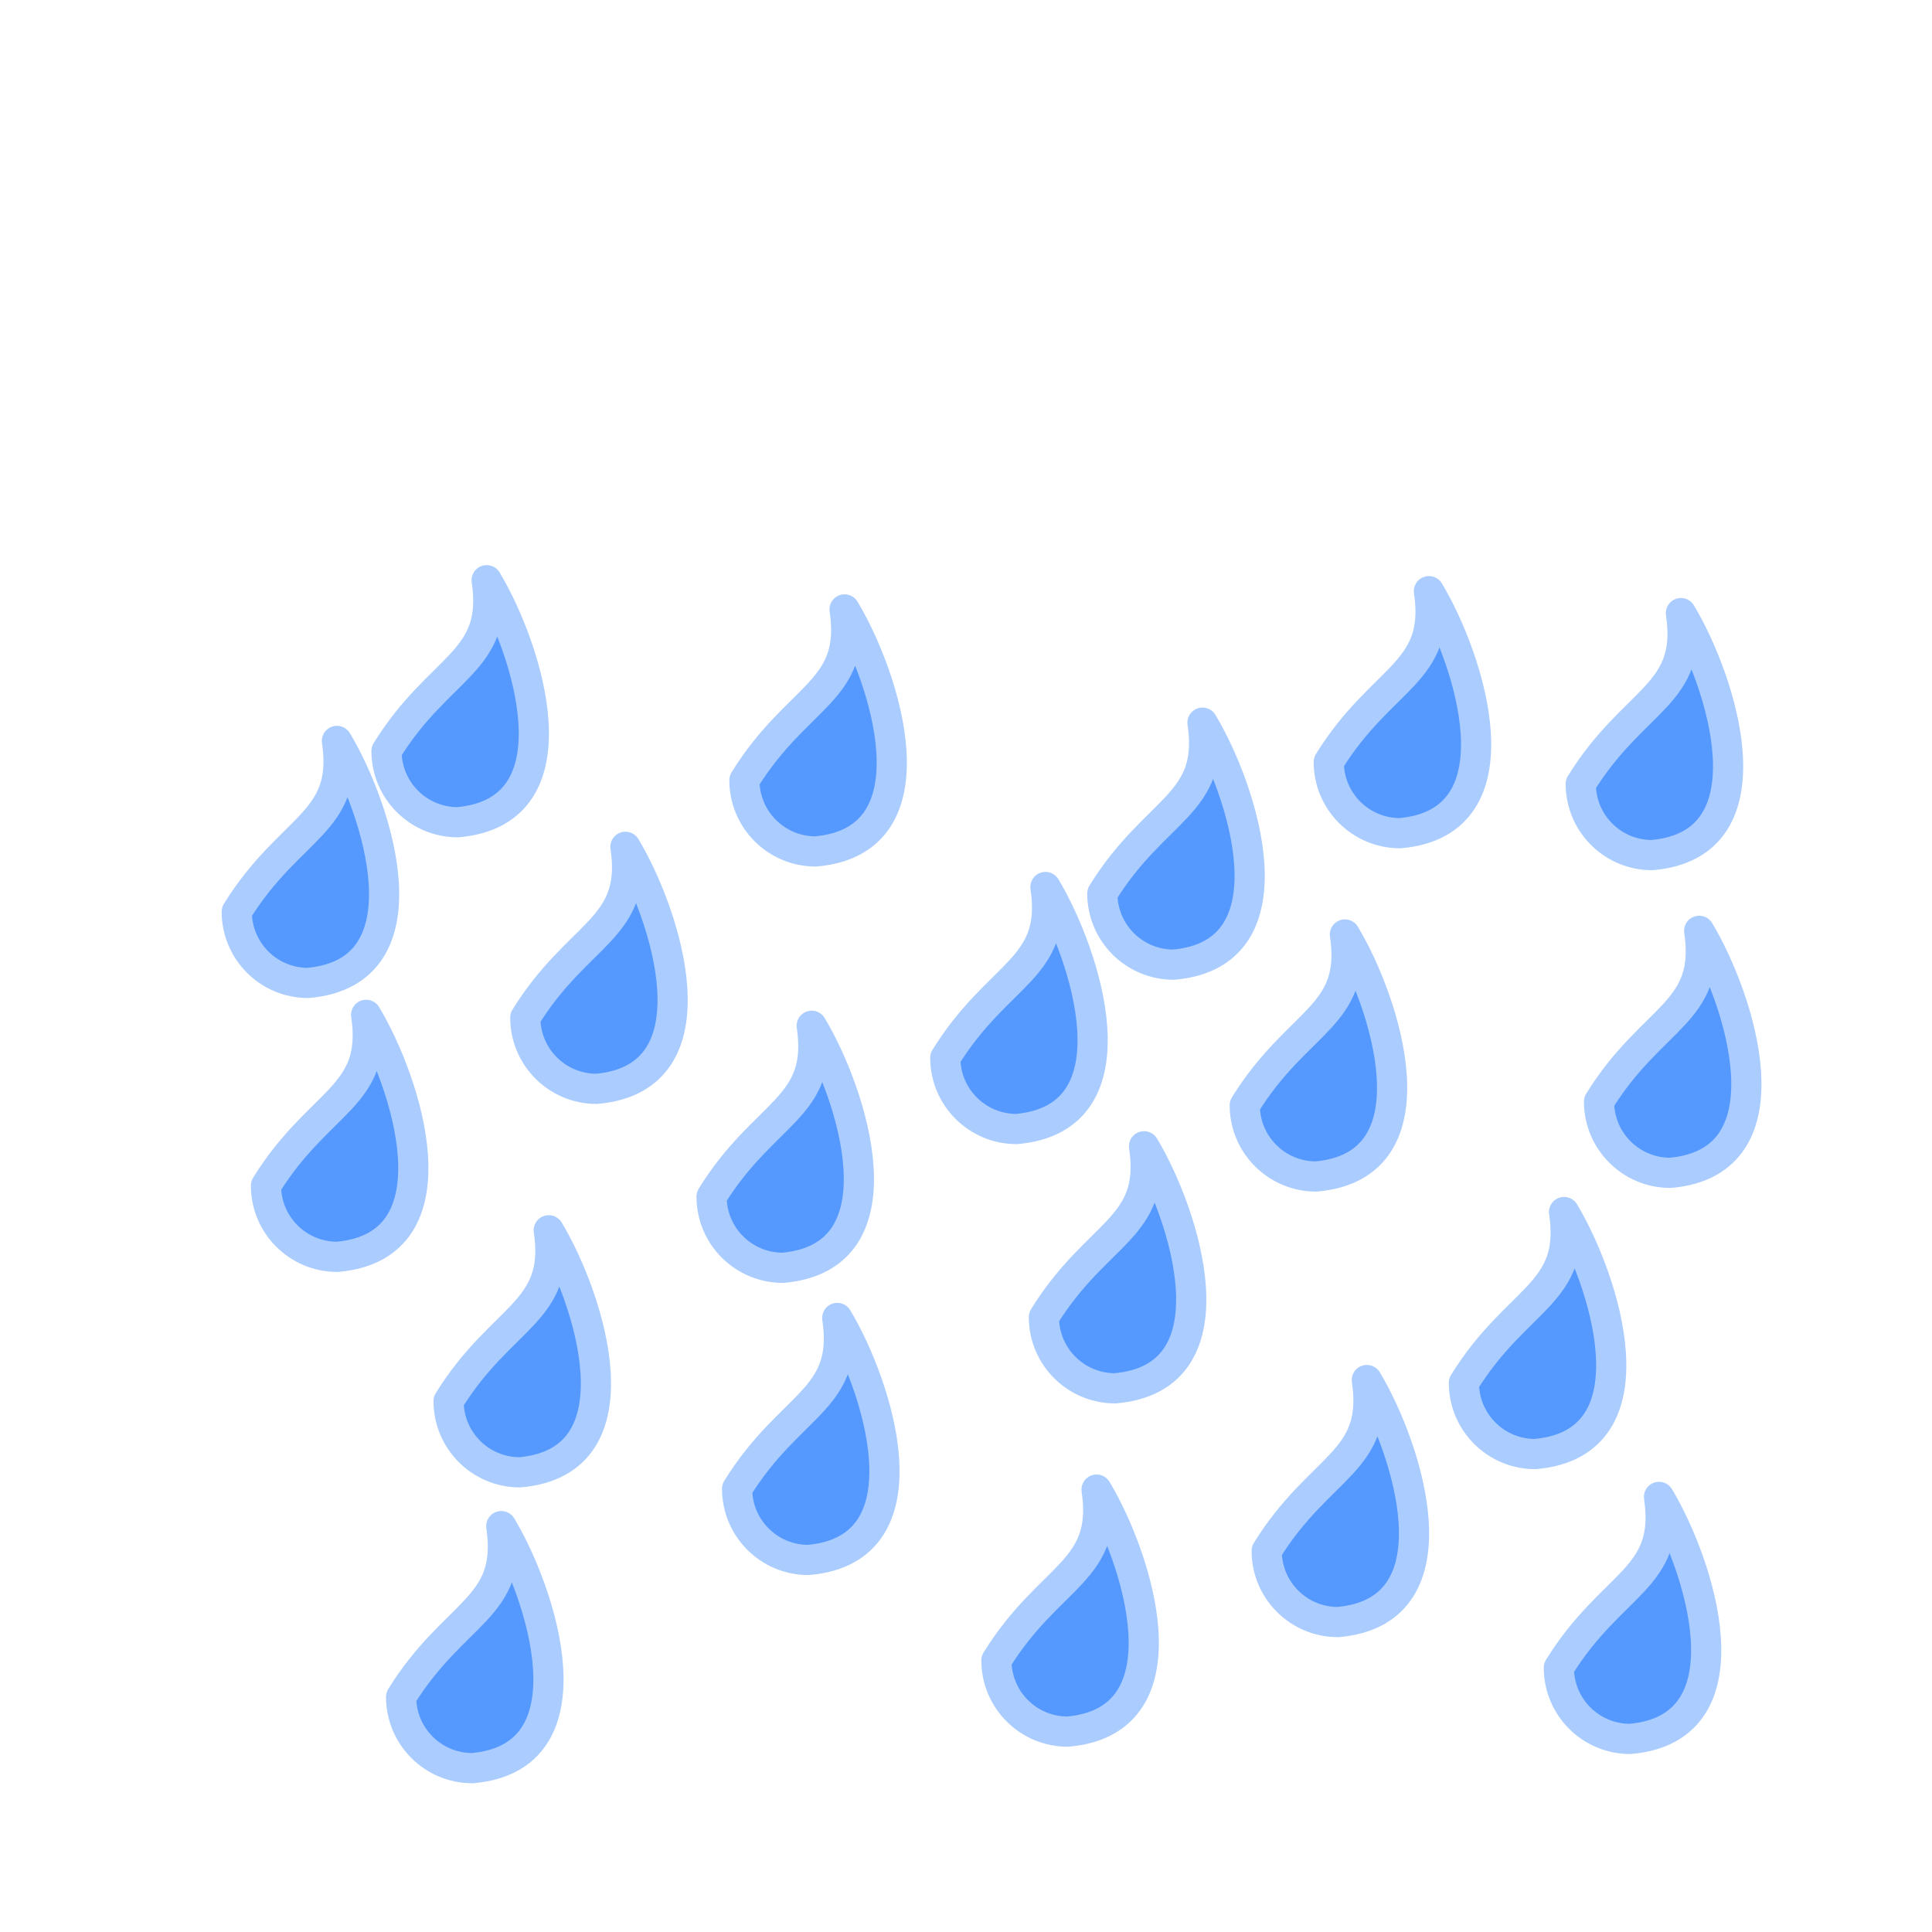
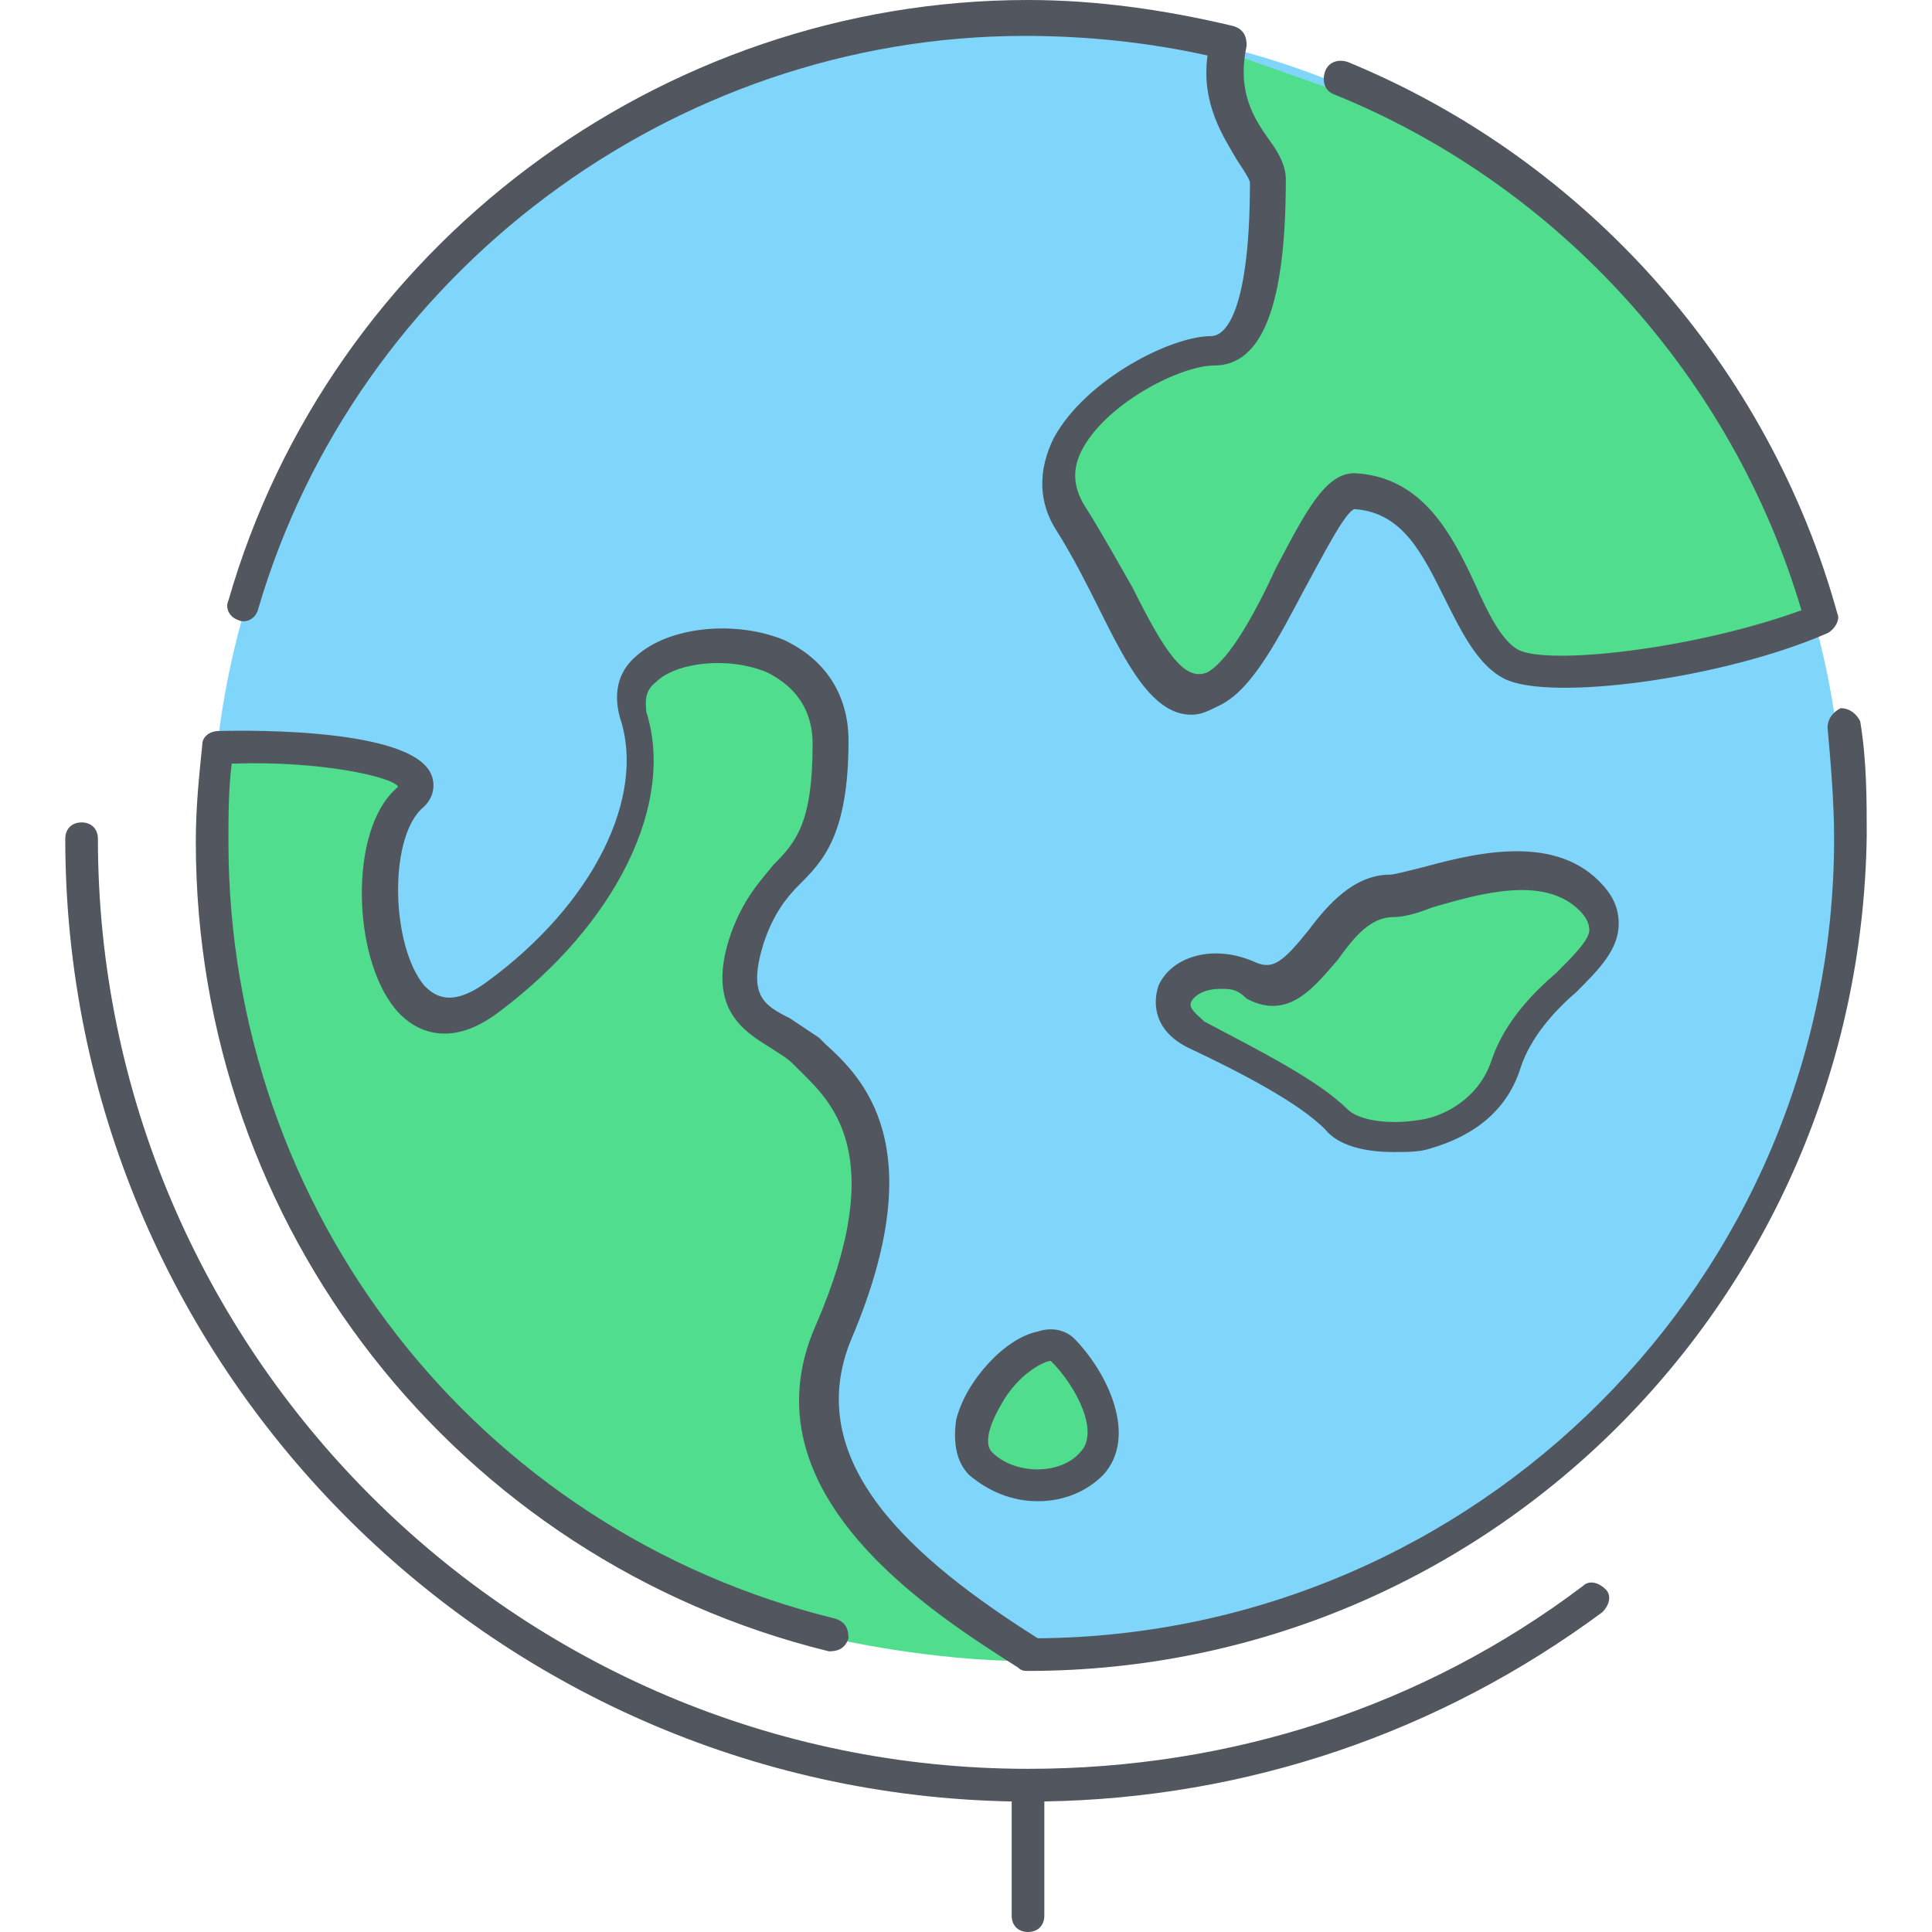
- <svg xmlns="http://www.w3.org/2000/svg" width="640" height="640" id="svg2" version="1.1">
-   <defs id="defs4">
-     </defs>
-   <g id="layer1" transform="translate(0,-412.3622)">
-     <g id="g6609">
-       <path id="path4775-1" d="m 161.213,604.564 c 4.084,27.329 -15.488,27.995 -33.177,56.575 0,13.035 10.561,23.596 23.596,23.596 40.914,-3.557 22.79,-58.226 9.581,-80.171 z" style="fill:#5599ff;fill-opacity:1;stroke:#aaccff;stroke-width:10;stroke-linecap:round;stroke-linejoin:round;stroke-miterlimit:4;stroke-opacity:1;stroke-dasharray:none;stroke-dashoffset:0" />
-       <path style="fill:#5599ff;fill-opacity:1;stroke:#aaccff;stroke-width:10;stroke-linecap:round;stroke-linejoin:round;stroke-miterlimit:4;stroke-opacity:1;stroke-dasharray:none;stroke-dashoffset:0" d="m 111.61,657.797 c 4.084,27.329 -15.488,27.995 -33.177,56.575 0,13.035 10.561,23.596 23.596,23.596 40.914,-3.557 22.79,-58.226 9.581,-80.171 z" id="path6571" />
-       <path id="path6573" d="m 279.776,614.243 c 4.084,27.329 -15.488,27.995 -33.177,56.575 0,13.035 10.561,23.596 23.596,23.596 40.914,-3.557 22.79,-58.226 9.581,-80.171 z" style="fill:#5599ff;fill-opacity:1;stroke:#aaccff;stroke-width:10;stroke-linecap:round;stroke-linejoin:round;stroke-miterlimit:4;stroke-opacity:1;stroke-dasharray:none;stroke-dashoffset:0" />
-       <path style="fill:#5599ff;fill-opacity:1;stroke:#aaccff;stroke-width:10;stroke-linecap:round;stroke-linejoin:round;stroke-miterlimit:4;stroke-opacity:1;stroke-dasharray:none;stroke-dashoffset:0" d="m 207.186,692.882 c 4.084,27.329 -15.488,27.995 -33.177,56.575 0,13.035 10.561,23.596 23.596,23.596 40.914,-3.557 22.79,-58.226 9.581,-80.171 z" id="path6575" />
-       <path id="path6577" d="m 121.288,748.534 c 4.084,27.329 -15.488,27.995 -33.177,56.575 0,13.035 10.561,23.596 23.596,23.596 40.914,-3.557 22.79,-58.226 9.581,-80.171 z" style="fill:#5599ff;fill-opacity:1;stroke:#aaccff;stroke-width:10;stroke-linecap:round;stroke-linejoin:round;stroke-miterlimit:4;stroke-opacity:1;stroke-dasharray:none;stroke-dashoffset:0" />
-       <path style="fill:#5599ff;fill-opacity:1;stroke:#aaccff;stroke-width:10;stroke-linecap:round;stroke-linejoin:round;stroke-miterlimit:4;stroke-opacity:1;stroke-dasharray:none;stroke-dashoffset:0" d="m 181.78,819.914 c 4.084,27.329 -15.488,27.995 -33.177,56.575 0,13.035 10.561,23.596 23.596,23.596 40.914,-3.557 22.79,-58.226 9.581,-80.171 z" id="path6579" />
-       <path id="path6581" d="m 166.052,917.91 c 4.084,27.329 -15.488,27.995 -33.177,56.575 0,13.035 10.561,23.596 23.596,23.596 40.914,-3.557 22.79,-58.226 9.581,-80.171 z" style="fill:#5599ff;fill-opacity:1;stroke:#aaccff;stroke-width:10;stroke-linecap:round;stroke-linejoin:round;stroke-miterlimit:4;stroke-opacity:1;stroke-dasharray:none;stroke-dashoffset:0" />
-       <path style="fill:#5599ff;fill-opacity:1;stroke:#aaccff;stroke-width:10;stroke-linecap:round;stroke-linejoin:round;stroke-miterlimit:4;stroke-opacity:1;stroke-dasharray:none;stroke-dashoffset:0" d="m 277.356,848.95 c 4.084,27.329 -15.488,27.995 -33.177,56.575 0,13.035 10.561,23.596 23.596,23.596 40.914,-3.557 22.79,-58.226 9.581,-80.171 z" id="path6583" />
-       <path id="path6585" d="m 268.888,752.163 c 4.084,27.329 -15.488,27.995 -33.177,56.575 0,13.035 10.561,23.596 23.596,23.596 40.914,-3.557 22.79,-58.226 9.581,-80.171 z" style="fill:#5599ff;fill-opacity:1;stroke:#aaccff;stroke-width:10;stroke-linecap:round;stroke-linejoin:round;stroke-miterlimit:4;stroke-opacity:1;stroke-dasharray:none;stroke-dashoffset:0" />
-       <path style="fill:#5599ff;fill-opacity:1;stroke:#aaccff;stroke-width:10;stroke-linecap:round;stroke-linejoin:round;stroke-miterlimit:4;stroke-opacity:1;stroke-dasharray:none;stroke-dashoffset:0" d="m 346.317,706.19 c 4.084,27.329 -15.488,27.995 -33.177,56.575 0,13.035 10.561,23.596 23.596,23.596 40.914,-3.557 22.79,-58.226 9.581,-80.171 z" id="path6587" />
-       <path id="path6589" d="m 398.339,651.748 c 4.084,27.329 -15.488,27.995 -33.177,56.575 0,13.035 10.561,23.596 23.596,23.596 40.914,-3.557 22.79,-58.226 9.581,-80.171 z" style="fill:#5599ff;fill-opacity:1;stroke:#aaccff;stroke-width:10;stroke-linecap:round;stroke-linejoin:round;stroke-miterlimit:4;stroke-opacity:1;stroke-dasharray:none;stroke-dashoffset:0" />
-       <path style="fill:#5599ff;fill-opacity:1;stroke:#aaccff;stroke-width:10;stroke-linecap:round;stroke-linejoin:round;stroke-miterlimit:4;stroke-opacity:1;stroke-dasharray:none;stroke-dashoffset:0" d="m 556.827,615.453 c 4.084,27.329 -15.488,27.995 -33.177,56.575 0,13.035 10.561,23.596 23.596,23.596 40.914,-3.557 22.79,-58.226 9.581,-80.171 z" id="path6591" />
-       <path id="path6593" d="m 473.349,608.194 c 4.084,27.329 -15.488,27.995 -33.177,56.575 0,13.035 10.561,23.596 23.596,23.596 40.914,-3.557 22.79,-58.226 9.581,-80.171 z" style="fill:#5599ff;fill-opacity:1;stroke:#aaccff;stroke-width:10;stroke-linecap:round;stroke-linejoin:round;stroke-miterlimit:4;stroke-opacity:1;stroke-dasharray:none;stroke-dashoffset:0" />
-       <path id="path6595" d="m 445.523,721.918 c 4.084,27.329 -15.488,27.995 -33.177,56.575 0,13.035 10.561,23.596 23.596,23.596 40.914,-3.557 22.79,-58.226 9.581,-80.171 z" style="fill:#5599ff;fill-opacity:1;stroke:#aaccff;stroke-width:10;stroke-linecap:round;stroke-linejoin:round;stroke-miterlimit:4;stroke-opacity:1;stroke-dasharray:none;stroke-dashoffset:0" />
-       <path style="fill:#5599ff;fill-opacity:1;stroke:#aaccff;stroke-width:10;stroke-linecap:round;stroke-linejoin:round;stroke-miterlimit:4;stroke-opacity:1;stroke-dasharray:none;stroke-dashoffset:0" d="m 378.982,792.088 c 4.084,27.329 -15.488,27.995 -33.177,56.575 0,13.035 10.561,23.596 23.596,23.596 40.914,-3.557 22.79,-58.226 9.581,-80.171 z" id="path6597" />
-       <path id="path6599" d="m 363.254,905.812 c 4.084,27.329 -15.488,27.995 -33.177,56.575 0,13.035 10.561,23.596 23.596,23.596 40.914,-3.557 22.79,-58.226 9.581,-80.171 z" style="fill:#5599ff;fill-opacity:1;stroke:#aaccff;stroke-width:10;stroke-linecap:round;stroke-linejoin:round;stroke-miterlimit:4;stroke-opacity:1;stroke-dasharray:none;stroke-dashoffset:0" />
-       <path style="fill:#5599ff;fill-opacity:1;stroke:#aaccff;stroke-width:10;stroke-linecap:round;stroke-linejoin:round;stroke-miterlimit:4;stroke-opacity:1;stroke-dasharray:none;stroke-dashoffset:0" d="m 452.782,869.517 c 4.084,27.329 -15.488,27.995 -33.177,56.575 0,13.035 10.561,23.596 23.596,23.596 40.914,-3.557 22.79,-58.226 9.581,-80.171 z" id="path6601" />
-       <path id="path6603" d="m 518.113,813.865 c 4.084,27.329 -15.488,27.995 -33.177,56.575 0,13.035 10.561,23.596 23.596,23.596 40.914,-3.557 22.79,-58.226 9.581,-80.171 z" style="fill:#5599ff;fill-opacity:1;stroke:#aaccff;stroke-width:10;stroke-linecap:round;stroke-linejoin:round;stroke-miterlimit:4;stroke-opacity:1;stroke-dasharray:none;stroke-dashoffset:0" />
-       <path style="fill:#5599ff;fill-opacity:1;stroke:#aaccff;stroke-width:10;stroke-linecap:round;stroke-linejoin:round;stroke-miterlimit:4;stroke-opacity:1;stroke-dasharray:none;stroke-dashoffset:0" d="m 562.876,720.708 c 4.084,27.329 -15.488,27.995 -33.177,56.575 0,13.035 10.561,23.596 23.596,23.596 40.914,-3.557 22.79,-58.226 9.581,-80.171 z" id="path6605" />
-       <path id="path6607" d="m 549.568,908.231 c 4.084,27.329 -15.488,27.995 -33.177,56.575 0,13.035 10.561,23.596 23.596,23.596 40.914,-3.557 22.79,-58.226 9.581,-80.171 z" style="fill:#5599ff;fill-opacity:1;stroke:#aaccff;stroke-width:10;stroke-linecap:round;stroke-linejoin:round;stroke-miterlimit:4;stroke-opacity:1;stroke-dasharray:none;stroke-dashoffset:0" />
-     </g>
+ <svg xmlns="http://www.w3.org/2000/svg" version="1.1" id="Layer_1" x="0px" y="0px" viewBox="0 0 505.174 505.174" style="enable-background:new 0 0 505.174 505.174;" xml:space="preserve">
+   <g transform="translate(7 1)">
+     <circle style="fill:#80D6FA;" cx="261.8" cy="218.307" r="213.333" />
+     <path style="fill:#50DD8E;" d="M271.187,353.987c7.68,7.68,14.507,22.187,7.68,29.013c-7.68,7.68-22.187,7.68-29.013,0   C238.76,372.76,264.36,346.307,271.187,353.987z M408.573,234.52c14.507,14.507-14.507,22.187-22.187,44.373   c-7.68,22.187-36.693,22.187-44.373,14.507c-7.68-7.68-22.187-14.507-36.693-22.187c-14.507-7.68,0-22.187,14.507-14.507   c14.507,7.68,20.48-22.187,36.693-22.187C365.054,234.52,394.067,220.014,408.573,234.52z M342.867,22.894   c60.587,24.747,107.52,76.8,125.44,141.653C441,175.64,397.48,181.614,387.24,176.494c-14.507-7.68-14.507-44.373-40.96-45.227   c-10.24-0.853-22.187,44.373-36.693,51.2c-14.507,7.68-22.187-22.187-36.693-44.373S295.08,93.72,309.587,93.72   c14.507,0,14.507-36.693,14.507-44.373c0-7.68-14.507-16.213-10.24-36.693L342.867,22.894z M261.8,433.347   c-25.6,0-51.2-5.973-51.2-5.973c-93.013-23.04-162.133-106.667-162.133-207.36c0-8.533,0-16.213,1.707-24.747l0,0   c27.307-1.707,59.733,3.413,49.493,13.653c-14.507,14.507-7.68,73.387,22.187,51.2c29.867-22.187,44.373-51.2,36.693-73.387   c-7.68-22.187,51.2-29.867,51.2,7.68s-14.507,29.867-22.187,51.2c-7.68,22.187,7.68,22.187,14.507,29.013   c7.68,7.68,29.013,22.187,7.68,73.387C193.533,387.267,233.64,415.427,261.8,433.347z" />
  </g>
+   <path style="fill:#51565F;" d="M268.8,505.174c-2.56,0-4.267-1.707-4.267-4.267V471.04C128,468.48,17.067,356.694,17.067,219.307  c0-2.56,1.707-4.267,4.267-4.267s4.267,1.707,4.267,4.267c0,133.973,109.227,243.2,243.2,243.2  c52.907,0,103.253-16.213,145.067-47.787c1.707-1.707,4.267-0.853,5.973,0.853c1.707,1.707,0.853,4.267-0.853,5.973  c-42.667,31.573-93.013,48.64-145.92,49.493v29.867C273.067,503.467,271.36,505.174,268.8,505.174z M268.8,436.907  c-0.853,0-1.707,0-2.56-0.853c-21.333-13.653-72.533-45.227-52.907-89.6c19.627-45.227,3.413-58.88-4.267-66.56  c-0.853-0.853-1.707-1.707-1.707-1.707c-1.707-1.707-3.413-2.56-5.973-4.267c-6.827-4.267-17.067-10.24-10.24-29.867  c3.413-9.387,7.68-13.653,11.093-17.92c5.973-5.973,10.24-11.093,10.24-31.573c0-11.093-6.827-16.213-11.947-18.773  c-10.24-4.267-23.893-2.56-29.013,2.56c-3.413,2.56-2.56,5.973-2.56,7.68c7.68,23.893-7.68,55.467-38.4,78.507  c-14.507,11.093-23.893,3.413-27.307-0.853c-11.093-13.653-11.947-46.08,0-57.173c0.853-0.853,0.853-0.853,0.853-0.853  c-1.707-2.56-20.48-6.827-43.52-5.973c-0.853,6.827-0.853,13.653-0.853,20.48c0,96.427,64.853,180.053,158.72,203.093  c2.56,0.853,3.413,2.56,3.413,5.12c-0.853,2.56-2.56,3.413-5.12,3.413C119.467,407.893,51.2,320.853,51.2,220.16  c0-9.387,0.853-17.067,1.707-25.6c0-1.707,1.707-3.413,4.267-3.413c0.853,0,49.493-1.707,55.467,11.093  c0.853,1.707,1.707,5.973-2.56,9.387c-8.533,8.533-7.68,35.84,0.853,46.08c2.56,2.56,6.827,5.973,16.213-0.853  c28.16-20.48,41.813-48.64,34.987-69.12c-1.707-5.973-0.853-11.947,4.267-16.213c8.533-7.68,25.6-9.387,38.4-4.267  c11.093,5.12,17.067,14.507,17.067,26.453c0,24.747-6.827,31.573-12.8,37.547c-3.413,3.413-6.827,7.68-9.387,15.36  c-4.267,13.653,0,16.213,6.827,19.627c2.56,1.707,5.12,3.413,7.68,5.12c0.853,0.853,0.853,0.853,1.707,1.707  c9.387,8.533,28.16,26.453,6.827,76.8c-13.653,32.427,16.213,58.027,48.64,78.507c114.347-0.853,208.213-93.867,208.213-209.067  c0-9.387-0.853-19.627-1.707-29.013c0-2.56,1.707-4.267,3.413-5.12c2.56,0,4.267,1.707,5.12,3.413  c1.707,10.24,1.707,20.48,1.707,29.867C486.4,339.627,389.12,436.907,268.8,436.907z M271.36,392.534  c-6.827,0-12.8-2.56-17.92-6.827c-3.413-3.413-4.267-8.533-3.413-14.507c2.56-10.24,12.8-21.333,21.333-23.04  c5.12-1.707,8.533,0.853,9.387,1.707c8.533,8.533,17.067,25.6,7.68,35.84l0,0C284.16,389.974,278.187,392.534,271.36,392.534z   M274.773,355.84c-1.707,0-8.533,3.413-12.8,11.093c-2.56,4.267-5.12,10.24-2.56,12.8c5.973,5.973,17.92,5.973,23.04,0  C287.573,374.614,281.6,362.667,274.773,355.84C275.627,355.84,275.627,355.84,274.773,355.84z M364.373,301.227  c-7.68,0-14.507-1.707-17.92-5.973c-6.827-6.827-21.333-14.507-35.84-21.333c-8.533-4.267-9.387-11.093-7.68-16.213  c3.413-7.68,14.507-11.093,25.6-5.973c4.267,1.707,6.827,0,13.653-8.533c5.12-6.827,11.947-14.507,21.333-14.507  c0.853,0,4.267-0.853,7.68-1.707c12.8-3.413,34.133-9.387,46.933,3.413l0,0l0,0c3.413,3.413,5.12,6.827,5.12,11.093  c0,6.827-5.12,11.947-11.093,17.92c-5.973,5.12-11.947,11.947-14.507,19.627c-3.413,11.093-11.947,17.92-23.893,21.333  C371.2,301.227,367.787,301.227,364.373,301.227z M319.147,258.56c-4.267,0-6.827,1.707-7.68,3.413  c-0.853,1.707,1.707,3.413,3.413,5.12c14.507,7.68,29.867,15.36,37.547,23.04c2.56,2.56,10.24,4.267,19.627,2.56  c5.12-0.853,14.507-5.12,17.92-15.36c3.413-10.24,11.093-17.92,17.067-23.04c4.267-4.267,8.533-8.533,8.533-11.093  c0-1.707-0.853-3.413-2.56-5.12l0,0c-9.387-9.387-26.453-4.267-38.4-0.853c-4.267,1.707-7.68,2.56-10.24,2.56  c-5.973,0-10.24,5.12-14.507,11.093c-5.973,6.827-12.8,16.213-23.893,10.24C323.413,258.56,321.707,258.56,319.147,258.56z   M311.467,186.88c-10.24,0-17.067-13.653-23.893-27.307c-3.413-6.827-6.827-13.653-11.093-20.48  c-5.12-7.68-5.12-16.213-0.853-24.747c8.533-15.36,30.72-26.453,40.96-26.453c5.12,0,10.24-10.24,10.24-40.107  c0-0.853-1.707-3.413-3.413-5.973c-3.413-5.973-9.387-14.507-7.68-27.307c-15.36-3.413-31.573-5.12-47.787-5.12  c-92.16,0-174.933,62.293-200.533,150.187c-0.853,2.56-3.413,3.413-5.12,2.56c-2.56-0.853-3.413-3.413-2.56-5.12  C86.187,64.853,172.373,0,268.8,0c17.92,0,35.84,2.56,53.76,6.827c2.56,0.853,3.413,2.56,3.413,5.12  c-2.56,11.947,1.707,18.773,5.973,24.747c2.56,3.413,4.267,6.827,4.267,10.24c0,32.427-5.973,48.64-18.773,48.64  c-8.533,0-27.307,9.387-34.133,21.333c-3.413,5.973-2.56,11.093,0.853,16.213c4.267,6.827,8.533,14.507,11.947,20.48  c8.533,17.067,13.653,24.747,19.627,22.187c5.973-3.413,12.8-16.213,17.92-27.307c7.68-14.507,12.8-24.747,20.48-24.747l0,0  c17.92,0.853,25.6,16.213,31.573,29.013c3.413,7.68,6.827,14.507,11.093,17.067c7.68,4.267,46.08,0,74.24-10.24  C453.12,98.986,407.894,48.64,349.013,24.747c-2.56-0.853-3.413-3.413-2.56-5.973c0.853-2.56,3.413-3.413,5.973-2.56  c62.293,25.6,110.08,79.36,128,144.213c0.853,1.707-0.853,4.267-2.56,5.12c-27.307,11.947-72.533,17.92-84.48,11.947  c-6.827-3.413-11.093-11.947-15.36-20.48c-5.973-11.947-11.093-23.04-23.893-23.893c-2.56,0.853-8.533,12.8-12.8,20.48  c-6.827,12.8-13.653,26.453-22.187,30.72C315.733,186.027,314.027,186.88,311.467,186.88z" />
+   <g>
+ </g>
+   <g>
+ </g>
+   <g>
+ </g>
+   <g>
+ </g>
+   <g>
+ </g>
+   <g>
+ </g>
+   <g>
+ </g>
+   <g>
+ </g>
+   <g>
+ </g>
+   <g>
+ </g>
+   <g>
+ </g>
+   <g>
+ </g>
+   <g>
+ </g>
+   <g>
+ </g>
+   <g>
+ </g>
</svg>
